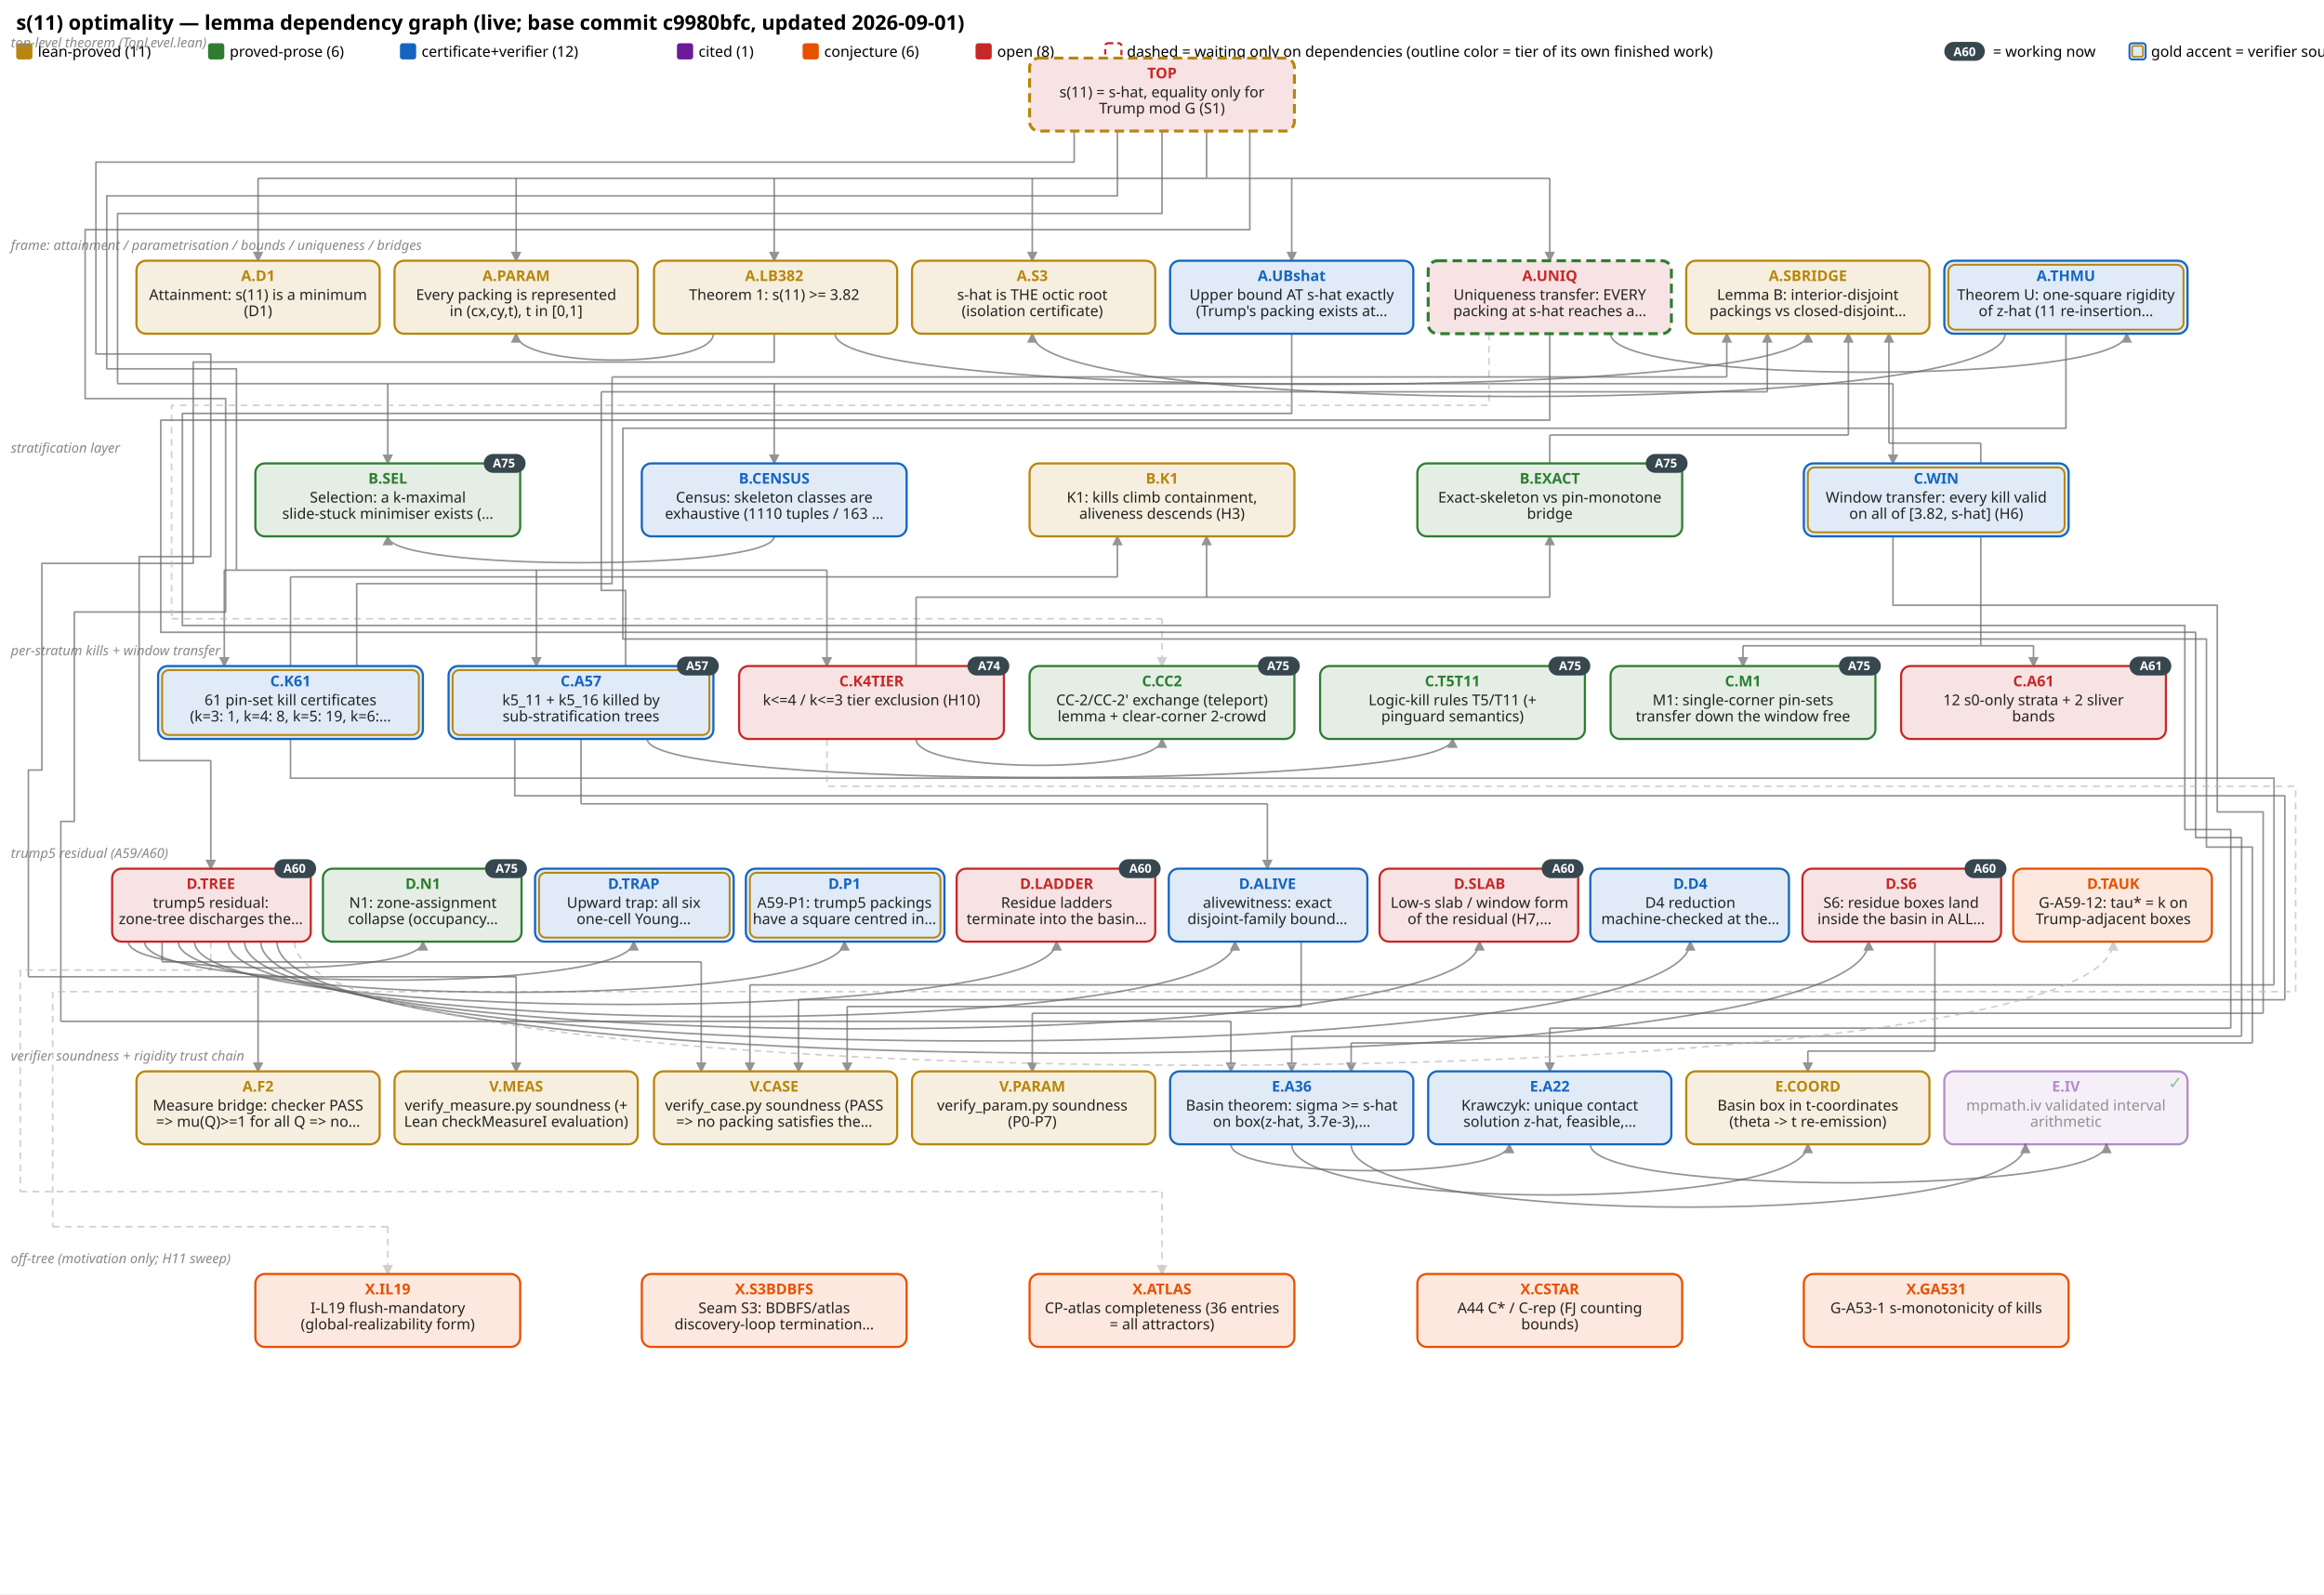
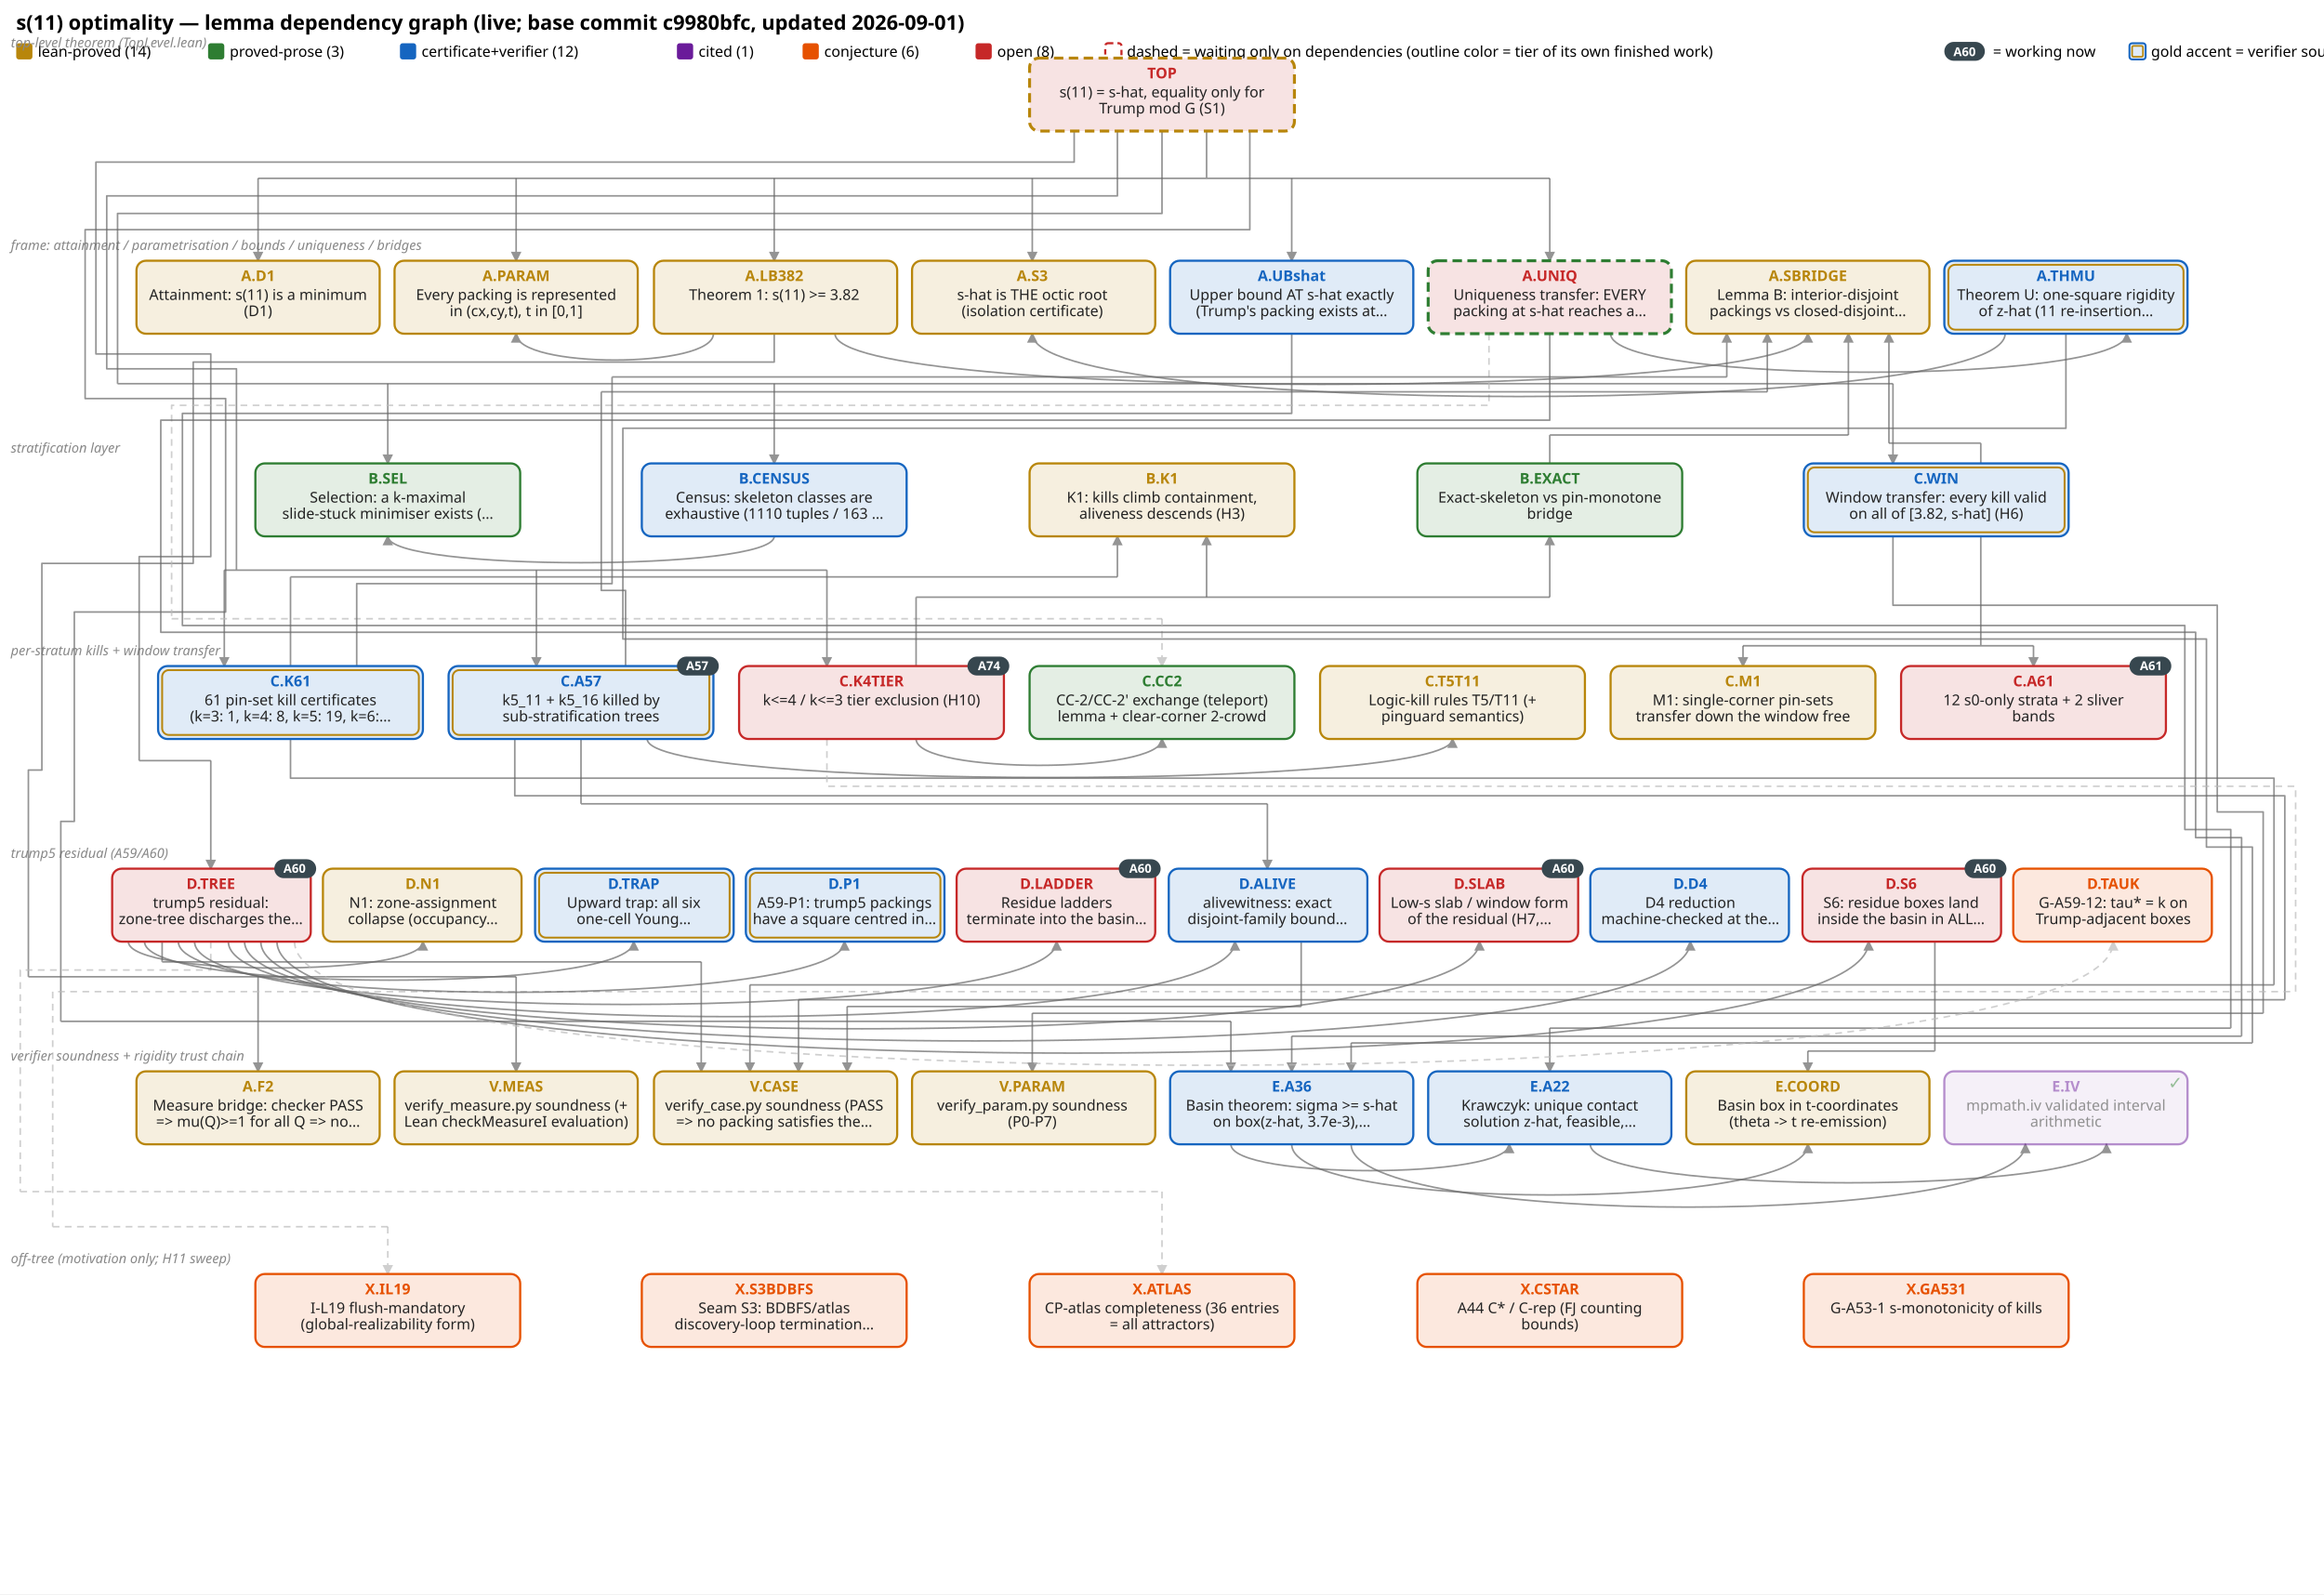
<svg xmlns="http://www.w3.org/2000/svg" width="1720" height="1180" font-family="Segoe UI, sans-serif" font-size="11">
  <defs>
    <marker id="arr" viewBox="0 0 10 10" refX="8.5" refY="5" markerWidth="6.5" markerHeight="6.5" orient="auto-start-reverse">
      <path d="M0,0 L10,5 L0,10 z" fill="#666" />
    </marker>
    <marker id="arrm" viewBox="0 0 10 10" refX="8.5" refY="5" markerWidth="6.5" markerHeight="6.5" orient="auto-start-reverse">
      <path d="M0,0 L10,5 L0,10 z" fill="#bbb" />
    </marker>
  </defs>
  <rect width="1720" height="1180" fill="white" />
  <text x="12" y="22" font-size="15" font-weight="bold">s(11) optimality — lemma dependency graph (live; base commit c9980bfc, updated 2026-09-01)</text>
  <rect x="12" y="32" width="12" height="12" fill="#b8860b" rx="2" />
-   <text x="28" y="42">lean-proved (11)</text>
+   <text x="28" y="42">lean-proved (14)</text>
  <rect x="154" y="32" width="12" height="12" fill="#2e7d32" rx="2" />
-   <text x="170" y="42">proved-prose (6)</text>
+   <text x="170" y="42">proved-prose (3)</text>
  <rect x="296" y="32" width="12" height="12" fill="#1565c0" rx="2" />
  <text x="312" y="42">certificate+verifier (12)</text>
  <rect x="501" y="32" width="12" height="12" fill="#6a1b9a" rx="2" />
  <text x="517" y="42">cited (1)</text>
  <rect x="594" y="32" width="12" height="12" fill="#e65100" rx="2" />
  <text x="610" y="42">conjecture (6)</text>
  <rect x="722" y="32" width="12" height="12" fill="#c62828" rx="2" />
  <text x="738" y="42">open (8)</text>
  <rect x="818" y="32" width="12" height="12" fill="none" stroke="#c62828" stroke-width="1.6" stroke-dasharray="4,3" rx="2" />
  <text x="834" y="42">dashed = waiting only on dependencies (outline color = tier of its own finished work)</text>
  <rect x="1439" y="31" width="30" height="14" rx="7" fill="#37474f" />
  <text x="1454" y="41.5" text-anchor="middle" fill="white" font-size="9" font-weight="bold">A60</text>
  <text x="1475" y="42">= working now</text>
  <rect x="1576" y="32" width="12" height="12" fill="#1565c0" fill-opacity="0.13" stroke="#1565c0" stroke-width="1.4" rx="2" />
  <rect x="1578" y="34" width="8" height="8" fill="none" stroke="#b8860b" stroke-width="1.2" rx="1" />
  <text x="1592" y="42">gold accent = verifier soundness Lean-proved · hover for details</text>
  <text x="8" y="35.0" font-size="10" fill="#888" font-style="italic">top-level theorem (TopLevel.lean)</text>
  <text x="8" y="185.0" font-size="10" fill="#888" font-style="italic">frame: attainment / parametrisation / bounds / uniqueness / bridges</text>
  <text x="8" y="335.0" font-size="10" fill="#888" font-style="italic">stratification layer</text>
  <text x="8" y="485.0" font-size="10" fill="#888" font-style="italic">per-stratum kills + window transfer</text>
  <text x="8" y="635.0" font-size="10" fill="#888" font-style="italic">trump5 residual (A59/A60)</text>
  <text x="8" y="785.0" font-size="10" fill="#888" font-style="italic">verifier soundness + rigidity trust chain</text>
  <text x="8" y="935.0" font-size="10" fill="#888" font-style="italic">off-tree (motivation only; H11 sweep)</text>
  <g>
    <path d="M 893 97 L 893 132 M 191 132 L 1147 132" fill="none" stroke="#666" stroke-width="1.2" opacity="0.7" stroke-linejoin="round" />
    <path d="M 191 132 L 191 193" fill="none" stroke="#666" stroke-width="1.2" opacity="0.7" marker-end="url(#arr)" />
    <path d="M 382 132 L 382 193" fill="none" stroke="#666" stroke-width="1.2" opacity="0.7" marker-end="url(#arr)" />
    <path d="M 573 132 L 573 193" fill="none" stroke="#666" stroke-width="1.2" opacity="0.7" marker-end="url(#arr)" />
    <path d="M 764 132 L 764 193" fill="none" stroke="#666" stroke-width="1.2" opacity="0.7" marker-end="url(#arr)" />
    <path d="M 956 132 L 956 193" fill="none" stroke="#666" stroke-width="1.2" opacity="0.7" marker-end="url(#arr)" />
    <path d="M 1147 132 L 1147 193" fill="none" stroke="#666" stroke-width="1.2" opacity="0.7" marker-end="url(#arr)" />
  </g>
  <g>
    <path d="M 860 97 L 860 158 L 87 158 L 87 284 M 87 284 L 1401 284" fill="none" stroke="#666" stroke-width="1.2" opacity="0.7" stroke-linejoin="round" />
    <path d="M 287 284 L 287 343" fill="none" stroke="#666" stroke-width="1.2" opacity="0.7" marker-end="url(#arr)" />
    <path d="M 573 284 L 573 343" fill="none" stroke="#666" stroke-width="1.2" opacity="0.7" marker-end="url(#arr)" />
    <path d="M 1401 284 L 1401 343" fill="none" stroke="#666" stroke-width="1.2" opacity="0.7" marker-end="url(#arr)" />
  </g>
  <g>
    <path d="M 827 97 L 827 145 L 79 145 L 79 273 L 175 273 L 175 422 M 166 422 L 612 422" fill="none" stroke="#666" stroke-width="1.2" opacity="0.7" stroke-linejoin="round" />
    <path d="M 166 422 L 166 493" fill="none" stroke="#666" stroke-width="1.2" opacity="0.7" marker-end="url(#arr)" />
    <path d="M 397 422 L 397 493" fill="none" stroke="#666" stroke-width="1.2" opacity="0.7" marker-end="url(#arr)" />
    <path d="M 612 422 L 612 493" fill="none" stroke="#666" stroke-width="1.2" opacity="0.7" marker-end="url(#arr)" />
  </g>
  <g>
    <path d="M 795 97 L 795 120 L 71 120 L 71 262 L 156 262 L 156 412 L 103 412 L 103 563 M 103 563 L 156 563" fill="none" stroke="#666" stroke-width="1.2" opacity="0.7" stroke-linejoin="round" />
    <path d="M 156 563 L 156 643" fill="none" stroke="#666" stroke-width="1.2" opacity="0.7" marker-end="url(#arr)" />
  </g>
  <g>
    <path d="M 925 97 L 925 170 L 63 170 L 63 295 L 167 295 L 167 453 L 55 453 L 55 608 L 45 608 L 45 756 M 45 756 L 911 756" fill="none" stroke="#666" stroke-width="1.2" opacity="0.7" stroke-linejoin="round" />
    <path d="M 911 756 L 911 793" fill="none" stroke="#666" stroke-width="1.2" opacity="0.7" marker-end="url(#arr)" />
  </g>
  <g>
    <path d="M 573 247 L 573 268 L 143 268 L 143 417 L 31 417 L 31 570 L 21 570 L 21 723 M 21 723 L 382 723" fill="none" stroke="#666" stroke-width="1.2" opacity="0.7" stroke-linejoin="round" />
    <path d="M 191 723 L 191 793" fill="none" stroke="#666" stroke-width="1.2" opacity="0.7" marker-end="url(#arr)" />
    <path d="M 382 723 L 382 793" fill="none" stroke="#666" stroke-width="1.2" opacity="0.7" marker-end="url(#arr)" />
  </g>
  <g>
    <path d="M 956 247 L 956 306 L 135 306 L 135 463 L 1617 463 L 1617 614 L 1651 614 L 1651 761 M 1147 761 L 1651 761" fill="none" stroke="#666" stroke-width="1.2" opacity="0.7" stroke-linejoin="round" />
    <path d="M 1147 761 L 1147 793" fill="none" stroke="#666" stroke-width="1.2" opacity="0.7" marker-end="url(#arr)" />
  </g>
  <g>
    <path d="M 1102 247 L 1102 300 L 127 300 L 127 458 M 127 458 L 860 458" fill="none" stroke="#bbb" stroke-width="1.2" stroke-dasharray="5,4" opacity="0.7" stroke-linejoin="round" />
    <path d="M 860 458 L 860 493" fill="none" stroke="#bbb" stroke-width="1.2" stroke-dasharray="5,4" opacity="0.7" marker-end="url(#arrm)" />
  </g>
  <g>
    <path d="M 1147 247 L 1147 311 L 119 311 L 119 468 L 1625 468 L 1625 620 L 1659 620 L 1659 767 M 956 767 L 1659 767" fill="none" stroke="#666" stroke-width="1.2" opacity="0.7" stroke-linejoin="round" />
    <path d="M 956 767 L 956 793" fill="none" stroke="#666" stroke-width="1.2" opacity="0.7" marker-end="url(#arr)" />
  </g>
  <g>
    <path d="M 1529 247 L 1529 317 L 461 317 L 461 473 L 1633 473 L 1633 627 L 1667 627 L 1667 772 M 1000 772 L 1667 772" fill="none" stroke="#666" stroke-width="1.2" opacity="0.7" stroke-linejoin="round" />
    <path d="M 1000 772 L 1000 793" fill="none" stroke="#666" stroke-width="1.2" opacity="0.7" marker-end="url(#arr)" />
  </g>
  <g>
    <path d="M 1147 343 L 1147 322 M 1147 322 L 1368 322" fill="none" stroke="#666" stroke-width="1.2" opacity="0.7" stroke-linejoin="round" />
    <path d="M 1368 322 L 1368 247" fill="none" stroke="#666" stroke-width="1.2" opacity="0.7" marker-end="url(#arr)" />
  </g>
  <g>
    <path d="M 1466 397 L 1466 478 M 1290 478 L 1505 478" fill="none" stroke="#666" stroke-width="1.2" opacity="0.7" stroke-linejoin="round" />
    <path d="M 1290 478 L 1290 493" fill="none" stroke="#666" stroke-width="1.2" opacity="0.7" marker-end="url(#arr)" />
    <path d="M 1505 478 L 1505 493" fill="none" stroke="#666" stroke-width="1.2" opacity="0.7" marker-end="url(#arr)" />
  </g>
  <g>
    <path d="M 1401 397 L 1401 448 L 1641 448 L 1641 601 L 1675 601 L 1675 750 M 764 750 L 1675 750" fill="none" stroke="#666" stroke-width="1.2" opacity="0.7" stroke-linejoin="round" />
    <path d="M 764 750 L 764 793" fill="none" stroke="#666" stroke-width="1.2" opacity="0.7" marker-end="url(#arr)" />
  </g>
  <g>
    <path d="M 1466 343 L 1466 328 M 1398 328 L 1466 328" fill="none" stroke="#666" stroke-width="1.2" opacity="0.7" stroke-linejoin="round" />
    <path d="M 1398 328 L 1398 247" fill="none" stroke="#666" stroke-width="1.2" opacity="0.7" marker-end="url(#arr)" />
  </g>
  <g>
    <path d="M 215 547 L 215 576 L 1683 576 L 1683 729 M 555 729 L 1683 729" fill="none" stroke="#666" stroke-width="1.2" opacity="0.7" stroke-linejoin="round" />
    <path d="M 555 729 L 555 793" fill="none" stroke="#666" stroke-width="1.2" opacity="0.7" marker-end="url(#arr)" />
  </g>
  <g>
    <path d="M 215 493 L 215 427 M 215 427 L 827 427" fill="none" stroke="#666" stroke-width="1.2" opacity="0.7" stroke-linejoin="round" />
    <path d="M 827 427 L 827 397" fill="none" stroke="#666" stroke-width="1.2" opacity="0.7" marker-end="url(#arr)" />
  </g>
  <g>
    <path d="M 264 493 L 264 432 L 453 432 L 453 279 M 453 279 L 1278 279" fill="none" stroke="#666" stroke-width="1.2" opacity="0.7" stroke-linejoin="round" />
    <path d="M 1278 279 L 1278 247" fill="none" stroke="#666" stroke-width="1.2" opacity="0.7" marker-end="url(#arr)" />
  </g>
  <g>
    <path d="M 381 547 L 381 589 L 1691 589 L 1691 740 M 591 740 L 1691 740" fill="none" stroke="#666" stroke-width="1.2" opacity="0.7" stroke-linejoin="round" />
    <path d="M 591 740 L 591 793" fill="none" stroke="#666" stroke-width="1.2" opacity="0.7" marker-end="url(#arr)" />
  </g>
  <g>
    <path d="M 430 547 L 430 595 M 430 595 L 938 595" fill="none" stroke="#666" stroke-width="1.2" opacity="0.7" stroke-linejoin="round" />
    <path d="M 938 595 L 938 643" fill="none" stroke="#666" stroke-width="1.2" opacity="0.7" marker-end="url(#arr)" />
  </g>
  <g>
    <path d="M 463 493 L 463 437 L 445 437 L 445 290 M 445 290 L 1308 290" fill="none" stroke="#666" stroke-width="1.2" opacity="0.7" stroke-linejoin="round" />
    <path d="M 1308 290 L 1308 247" fill="none" stroke="#666" stroke-width="1.2" opacity="0.7" marker-end="url(#arr)" />
  </g>
  <g>
    <path d="M 678 493 L 678 442 M 678 442 L 1147 442" fill="none" stroke="#666" stroke-width="1.2" opacity="0.7" stroke-linejoin="round" />
    <path d="M 893 442 L 893 397" fill="none" stroke="#666" stroke-width="1.2" opacity="0.7" marker-end="url(#arr)" />
    <path d="M 1147 442 L 1147 397" fill="none" stroke="#666" stroke-width="1.2" opacity="0.7" marker-end="url(#arr)" />
  </g>
  <g>
    <path d="M 612 547 L 612 582 L 1699 582 L 1699 734 L 39 734 L 39 908 M 39 908 L 287 908" fill="none" stroke="#bbb" stroke-width="1.2" stroke-dasharray="5,4" opacity="0.7" stroke-linejoin="round" />
    <path d="M 287 908 L 287 943" fill="none" stroke="#bbb" stroke-width="1.2" stroke-dasharray="5,4" opacity="0.7" marker-end="url(#arrm)" />
  </g>
  <g>
    <path d="M 120 697 L 120 712 M 120 712 L 519 712" fill="none" stroke="#666" stroke-width="1.2" opacity="0.7" stroke-linejoin="round" />
    <path d="M 519 712 L 519 793" fill="none" stroke="#666" stroke-width="1.2" opacity="0.7" marker-end="url(#arr)" />
  </g>
  <g>
    <path d="M 156 697 L 156 718 L 15 718 L 15 882 M 15 882 L 860 882" fill="none" stroke="#bbb" stroke-width="1.2" stroke-dasharray="5,4" opacity="0.7" stroke-linejoin="round" />
    <path d="M 860 882 L 860 943" fill="none" stroke="#bbb" stroke-width="1.2" stroke-dasharray="5,4" opacity="0.7" marker-end="url(#arrm)" />
  </g>
  <g>
    <path d="M 963 697 L 963 745 M 627 745 L 963 745" fill="none" stroke="#666" stroke-width="1.2" opacity="0.7" stroke-linejoin="round" />
    <path d="M 627 745 L 627 793" fill="none" stroke="#666" stroke-width="1.2" opacity="0.7" marker-end="url(#arr)" />
  </g>
  <g>
    <path d="M 1432 697 L 1432 778 M 1338 778 L 1432 778" fill="none" stroke="#666" stroke-width="1.2" opacity="0.7" stroke-linejoin="round" />
    <path d="M 1338 778 L 1338 793" fill="none" stroke="#666" stroke-width="1.2" opacity="0.7" marker-end="url(#arr)" />
  </g>
  <g>
    <path d="M 528 247 C 528 273 382 273 382 247" fill="none" stroke="#666" stroke-width="1.2" opacity="0.7" marker-end="url(#arr)" />
  </g>
  <g>
    <path d="M 573 397 C 573 423 287 423 287 397" fill="none" stroke="#666" stroke-width="1.2" opacity="0.7" marker-end="url(#arr)" />
  </g>
  <g>
    <path d="M 479 547 C 479 585 1075 585 1075 547" fill="none" stroke="#666" stroke-width="1.2" opacity="0.7" marker-end="url(#arr)" />
  </g>
  <g>
    <path d="M 678 547 C 678 573 860 573 860 547" fill="none" stroke="#666" stroke-width="1.2" opacity="0.7" marker-end="url(#arr)" />
  </g>
  <g>
    <path d="M 95 697 C 95 723 313 723 313 697" fill="none" stroke="#666" stroke-width="1.2" opacity="0.7" marker-end="url(#arr)" />
  </g>
  <g>
    <path d="M 107 697 C 107 735 469 735 469 697" fill="none" stroke="#666" stroke-width="1.2" opacity="0.7" marker-end="url(#arr)" />
  </g>
  <g>
    <path d="M 132 697 C 132 747 625 747 625 697" fill="none" stroke="#666" stroke-width="1.2" opacity="0.7" marker-end="url(#arr)" />
  </g>
  <g>
    <path d="M 144 697 C 144 759 782 759 782 697" fill="none" stroke="#666" stroke-width="1.2" opacity="0.7" marker-end="url(#arr)" />
  </g>
  <g>
    <path d="M 169 697 C 169 771 914 771 914 697" fill="none" stroke="#666" stroke-width="1.2" opacity="0.7" marker-end="url(#arr)" />
  </g>
  <g>
    <path d="M 181 697 C 181 783 1095 783 1095 697" fill="none" stroke="#666" stroke-width="1.2" opacity="0.7" marker-end="url(#arr)" />
  </g>
  <g>
    <path d="M 193 697 C 193 795 1251 795 1251 697" fill="none" stroke="#666" stroke-width="1.2" opacity="0.7" marker-end="url(#arr)" />
  </g>
  <g>
    <path d="M 205 697 C 205 807 1383 807 1383 697" fill="none" stroke="#666" stroke-width="1.2" opacity="0.7" marker-end="url(#arr)" />
  </g>
  <g>
    <path d="M 218 697 C 218 819 1564 819 1564 697" fill="none" stroke="#bbb" stroke-width="1.2" stroke-dasharray="5,4" opacity="0.7" marker-end="url(#arrm)" />
  </g>
  <g>
    <path d="M 911 847 C 911 873 1117 873 1117 847" fill="none" stroke="#666" stroke-width="1.2" opacity="0.7" marker-end="url(#arr)" />
  </g>
  <g>
    <path d="M 1000 847 C 1000 909 1499 909 1499 847" fill="none" stroke="#666" stroke-width="1.2" opacity="0.7" marker-end="url(#arr)" />
  </g>
  <g>
    <path d="M 956 847 C 956 897 1338 897 1338 847" fill="none" stroke="#666" stroke-width="1.2" opacity="0.7" marker-end="url(#arr)" />
  </g>
  <g>
    <path d="M 1177 847 C 1177 885 1559 885 1559 847" fill="none" stroke="#666" stroke-width="1.2" opacity="0.7" marker-end="url(#arr)" />
  </g>
  <g>
    <path d="M 618 247 C 618 297 1338 297 1338 247" fill="none" stroke="#666" stroke-width="1.2" opacity="0.7" marker-end="url(#arr)" />
  </g>
  <g>
    <path d="M 1192 247 C 1192 285 1574 285 1574 247" fill="none" stroke="#666" stroke-width="1.2" opacity="0.7" marker-end="url(#arr)" />
  </g>
  <g>
    <path d="M 1484 247 C 1484 309 764 309 764 247" fill="none" stroke="#666" stroke-width="1.2" opacity="0.7" marker-end="url(#arr)" />
  </g>
  <g>
    <rect x="762" y="43" width="196" height="54" rx="7" fill="white" />
    <rect x="762" y="43" width="196" height="54" rx="7" fill="#c62828" fill-opacity="0.13" stroke="#b8860b" stroke-width="2.2" stroke-dasharray="7,4" />
    <text x="860" y="58" text-anchor="middle" font-weight="bold" fill="#c62828">TOP</text>
    <text x="860" y="72" text-anchor="middle" fill="#222">s(11) = s-hat, equality only for</text>
    <text x="860" y="84" text-anchor="middle" fill="#222">Trump mod G (S1)</text>
  </g>
  <g>
    <rect x="101" y="193" width="180" height="54" rx="7" fill="white" />
    <rect x="101" y="193" width="180" height="54" rx="7" fill="#b8860b" fill-opacity="0.13" stroke="#b8860b" stroke-width="1.6" />
    <text x="191" y="208" text-anchor="middle" font-weight="bold" fill="#b8860b">A.D1</text>
    <text x="191" y="222" text-anchor="middle" fill="#222">Attainment: s(11) is a minimum</text>
    <text x="191" y="234" text-anchor="middle" fill="#222">(D1)</text>
  </g>
  <g>
    <rect x="292" y="193" width="180" height="54" rx="7" fill="white" />
    <rect x="292" y="193" width="180" height="54" rx="7" fill="#b8860b" fill-opacity="0.13" stroke="#b8860b" stroke-width="1.6" />
    <text x="382" y="208" text-anchor="middle" font-weight="bold" fill="#b8860b">A.PARAM</text>
    <text x="382" y="222" text-anchor="middle" fill="#222">Every packing is represented</text>
    <text x="382" y="234" text-anchor="middle" fill="#222">in (cx,cy,t), t in [0,1]</text>
  </g>
  <g>
    <rect x="484" y="193" width="180" height="54" rx="7" fill="white" />
    <rect x="484" y="193" width="180" height="54" rx="7" fill="#b8860b" fill-opacity="0.13" stroke="#b8860b" stroke-width="1.6" />
    <text x="573" y="208" text-anchor="middle" font-weight="bold" fill="#b8860b">A.LB382</text>
    <text x="573" y="222" text-anchor="middle" fill="#222">Theorem 1: s(11) &gt;= 3.82</text>
  </g>
  <g>
    <rect x="675" y="193" width="180" height="54" rx="7" fill="white" />
    <rect x="675" y="193" width="180" height="54" rx="7" fill="#b8860b" fill-opacity="0.13" stroke="#b8860b" stroke-width="1.6" />
    <text x="764" y="208" text-anchor="middle" font-weight="bold" fill="#b8860b">A.S3</text>
    <text x="764" y="222" text-anchor="middle" fill="#222">s-hat is THE octic root</text>
    <text x="764" y="234" text-anchor="middle" fill="#222">(isolation certificate)</text>
  </g>
  <g>
    <rect x="866" y="193" width="180" height="54" rx="7" fill="white" />
    <rect x="866" y="193" width="180" height="54" rx="7" fill="#1565c0" fill-opacity="0.13" stroke="#1565c0" stroke-width="1.6" />
    <text x="956" y="208" text-anchor="middle" font-weight="bold" fill="#1565c0">A.UBshat</text>
    <text x="956" y="222" text-anchor="middle" fill="#222">Upper bound AT s-hat exactly</text>
    <text x="956" y="234" text-anchor="middle" fill="#222">(Trump's packing exists at…</text>
  </g>
  <g>
    <rect x="1057" y="193" width="180" height="54" rx="7" fill="white" />
    <rect x="1057" y="193" width="180" height="54" rx="7" fill="#c62828" fill-opacity="0.13" stroke="#2e7d32" stroke-width="2.2" stroke-dasharray="7,4" />
    <text x="1147" y="208" text-anchor="middle" font-weight="bold" fill="#c62828">A.UNIQ</text>
    <text x="1147" y="222" text-anchor="middle" fill="#222">Uniqueness transfer: EVERY</text>
    <text x="1147" y="234" text-anchor="middle" fill="#222">packing at s-hat reaches a…</text>
  </g>
  <g>
    <rect x="1248" y="193" width="180" height="54" rx="7" fill="white" />
    <rect x="1248" y="193" width="180" height="54" rx="7" fill="#b8860b" fill-opacity="0.13" stroke="#b8860b" stroke-width="1.6" />
    <text x="1338" y="208" text-anchor="middle" font-weight="bold" fill="#b8860b">A.SBRIDGE</text>
    <text x="1338" y="222" text-anchor="middle" fill="#222">Lemma B: interior-disjoint</text>
    <text x="1338" y="234" text-anchor="middle" fill="#222">packings vs closed-disjoint…</text>
  </g>
  <g>
    <rect x="1439" y="193" width="180" height="54" rx="7" fill="white" />
    <rect x="1439" y="193" width="180" height="54" rx="7" fill="#1565c0" fill-opacity="0.13" stroke="#1565c0" stroke-width="1.6" />
    <rect x="1442" y="196" width="174" height="48" rx="5" fill="none" stroke="#b8860b" stroke-width="1.4" />
    <text x="1529" y="208" text-anchor="middle" font-weight="bold" fill="#1565c0">A.THMU</text>
    <text x="1529" y="222" text-anchor="middle" fill="#222">Theorem U: one-square rigidity</text>
    <text x="1529" y="234" text-anchor="middle" fill="#222">of z-hat (11 re-insertion…</text>
  </g>
  <g>
    <rect x="189" y="343" width="196" height="54" rx="7" fill="white" />
    <rect x="189" y="343" width="196" height="54" rx="7" fill="#2e7d32" fill-opacity="0.13" stroke="#2e7d32" stroke-width="1.6" />
    <text x="287" y="358" text-anchor="middle" font-weight="bold" fill="#2e7d32">B.SEL</text>
    <text x="287" y="372" text-anchor="middle" fill="#222">Selection: a k-maximal</text>
    <text x="287" y="384" text-anchor="middle" fill="#222">slide-stuck minimiser exists (…</text>
-     <rect x="358" y="336" width="31" height="14" rx="7" fill="#37474f" />
-     <text x="373" y="346" text-anchor="middle" fill="white" font-size="9" font-weight="bold">A75</text>
  </g>
  <g>
    <rect x="475" y="343" width="196" height="54" rx="7" fill="white" />
    <rect x="475" y="343" width="196" height="54" rx="7" fill="#1565c0" fill-opacity="0.13" stroke="#1565c0" stroke-width="1.6" />
    <text x="573" y="358" text-anchor="middle" font-weight="bold" fill="#1565c0">B.CENSUS</text>
    <text x="573" y="372" text-anchor="middle" fill="#222">Census: skeleton classes are</text>
    <text x="573" y="384" text-anchor="middle" fill="#222">exhaustive (1110 tuples / 163 …</text>
  </g>
  <g>
    <rect x="762" y="343" width="196" height="54" rx="7" fill="white" />
    <rect x="762" y="343" width="196" height="54" rx="7" fill="#b8860b" fill-opacity="0.13" stroke="#b8860b" stroke-width="1.6" />
    <text x="860" y="358" text-anchor="middle" font-weight="bold" fill="#b8860b">B.K1</text>
    <text x="860" y="372" text-anchor="middle" fill="#222">K1: kills climb containment,</text>
    <text x="860" y="384" text-anchor="middle" fill="#222">aliveness descends (H3)</text>
  </g>
  <g>
    <rect x="1049" y="343" width="196" height="54" rx="7" fill="white" />
    <rect x="1049" y="343" width="196" height="54" rx="7" fill="#2e7d32" fill-opacity="0.13" stroke="#2e7d32" stroke-width="1.6" />
    <text x="1147" y="358" text-anchor="middle" font-weight="bold" fill="#2e7d32">B.EXACT</text>
    <text x="1147" y="372" text-anchor="middle" fill="#222">Exact-skeleton vs pin-monotone</text>
    <text x="1147" y="384" text-anchor="middle" fill="#222">bridge</text>
-     <rect x="1218" y="336" width="31" height="14" rx="7" fill="#37474f" />
-     <text x="1233" y="346" text-anchor="middle" fill="white" font-size="9" font-weight="bold">A75</text>
  </g>
  <g>
    <rect x="1335" y="343" width="196" height="54" rx="7" fill="white" />
    <rect x="1335" y="343" width="196" height="54" rx="7" fill="#1565c0" fill-opacity="0.13" stroke="#1565c0" stroke-width="1.6" />
    <rect x="1338" y="346" width="190" height="48" rx="5" fill="none" stroke="#b8860b" stroke-width="1.4" />
    <text x="1433" y="358" text-anchor="middle" font-weight="bold" fill="#1565c0">C.WIN</text>
    <text x="1433" y="372" text-anchor="middle" fill="#222">Window transfer: every kill valid</text>
    <text x="1433" y="384" text-anchor="middle" fill="#222">on all of [3.82, s-hat] (H6)</text>
  </g>
  <g>
    <rect x="117" y="493" width="196" height="54" rx="7" fill="white" />
    <rect x="117" y="493" width="196" height="54" rx="7" fill="#1565c0" fill-opacity="0.13" stroke="#1565c0" stroke-width="1.6" />
    <rect x="120" y="496" width="190" height="48" rx="5" fill="none" stroke="#b8860b" stroke-width="1.4" />
    <text x="215" y="508" text-anchor="middle" font-weight="bold" fill="#1565c0">C.K61</text>
    <text x="215" y="522" text-anchor="middle" fill="#222">61 pin-set kill certificates</text>
    <text x="215" y="534" text-anchor="middle" fill="#222">(k=3: 1, k=4: 8, k=5: 19, k=6:…</text>
  </g>
  <g>
    <rect x="332" y="493" width="196" height="54" rx="7" fill="white" />
    <rect x="332" y="493" width="196" height="54" rx="7" fill="#1565c0" fill-opacity="0.13" stroke="#1565c0" stroke-width="1.6" />
    <rect x="335" y="496" width="190" height="48" rx="5" fill="none" stroke="#b8860b" stroke-width="1.4" />
    <text x="430" y="508" text-anchor="middle" font-weight="bold" fill="#1565c0">C.A57</text>
    <text x="430" y="522" text-anchor="middle" fill="#222">k5_11 + k5_16 killed by</text>
    <text x="430" y="534" text-anchor="middle" fill="#222">sub-stratification trees</text>
    <rect x="501" y="486" width="31" height="14" rx="7" fill="#37474f" />
    <text x="516" y="496" text-anchor="middle" fill="white" font-size="9" font-weight="bold">A57</text>
  </g>
  <g>
    <rect x="547" y="493" width="196" height="54" rx="7" fill="white" />
    <rect x="547" y="493" width="196" height="54" rx="7" fill="#c62828" fill-opacity="0.13" stroke="#c62828" stroke-width="1.6" />
    <text x="645" y="508" text-anchor="middle" font-weight="bold" fill="#c62828">C.K4TIER</text>
    <text x="645" y="522" text-anchor="middle" fill="#222">k&lt;=4 / k&lt;=3 tier exclusion (H10)</text>
    <rect x="716" y="486" width="31" height="14" rx="7" fill="#37474f" />
    <text x="732" y="496" text-anchor="middle" fill="white" font-size="9" font-weight="bold">A74</text>
  </g>
  <g>
    <rect x="762" y="493" width="196" height="54" rx="7" fill="white" />
    <rect x="762" y="493" width="196" height="54" rx="7" fill="#2e7d32" fill-opacity="0.13" stroke="#2e7d32" stroke-width="1.6" />
    <text x="860" y="508" text-anchor="middle" font-weight="bold" fill="#2e7d32">C.CC2</text>
    <text x="860" y="522" text-anchor="middle" fill="#222">CC-2/CC-2' exchange (teleport)</text>
    <text x="860" y="534" text-anchor="middle" fill="#222">lemma + clear-corner 2-crowd</text>
-     <rect x="931" y="486" width="31" height="14" rx="7" fill="#37474f" />
-     <text x="946" y="496" text-anchor="middle" fill="white" font-size="9" font-weight="bold">A75</text>
  </g>
  <g>
    <rect x="977" y="493" width="196" height="54" rx="7" fill="white" />
-     <rect x="977" y="493" width="196" height="54" rx="7" fill="#2e7d32" fill-opacity="0.13" stroke="#2e7d32" stroke-width="1.6" />
-     <text x="1075" y="508" text-anchor="middle" font-weight="bold" fill="#2e7d32">C.T5T11</text>
+     <rect x="977" y="493" width="196" height="54" rx="7" fill="#b8860b" fill-opacity="0.13" stroke="#b8860b" stroke-width="1.6" />
+     <text x="1075" y="508" text-anchor="middle" font-weight="bold" fill="#b8860b">C.T5T11</text>
    <text x="1075" y="522" text-anchor="middle" fill="#222">Logic-kill rules T5/T11 (+</text>
    <text x="1075" y="534" text-anchor="middle" fill="#222">pinguard semantics)</text>
-     <rect x="1146" y="486" width="31" height="14" rx="7" fill="#37474f" />
-     <text x="1162" y="496" text-anchor="middle" fill="white" font-size="9" font-weight="bold">A75</text>
  </g>
  <g>
    <rect x="1192" y="493" width="196" height="54" rx="7" fill="white" />
-     <rect x="1192" y="493" width="196" height="54" rx="7" fill="#2e7d32" fill-opacity="0.13" stroke="#2e7d32" stroke-width="1.6" />
-     <text x="1290" y="508" text-anchor="middle" font-weight="bold" fill="#2e7d32">C.M1</text>
+     <rect x="1192" y="493" width="196" height="54" rx="7" fill="#b8860b" fill-opacity="0.13" stroke="#b8860b" stroke-width="1.6" />
+     <text x="1290" y="508" text-anchor="middle" font-weight="bold" fill="#b8860b">C.M1</text>
    <text x="1290" y="522" text-anchor="middle" fill="#222">M1: single-corner pin-sets</text>
    <text x="1290" y="534" text-anchor="middle" fill="#222">transfer down the window free</text>
-     <rect x="1361" y="486" width="31" height="14" rx="7" fill="#37474f" />
-     <text x="1376" y="496" text-anchor="middle" fill="white" font-size="9" font-weight="bold">A75</text>
  </g>
  <g>
    <rect x="1407" y="493" width="196" height="54" rx="7" fill="white" />
    <rect x="1407" y="493" width="196" height="54" rx="7" fill="#c62828" fill-opacity="0.13" stroke="#c62828" stroke-width="1.6" />
    <text x="1505" y="508" text-anchor="middle" font-weight="bold" fill="#c62828">C.A61</text>
    <text x="1505" y="522" text-anchor="middle" fill="#222">12 s0-only strata + 2 sliver</text>
    <text x="1505" y="534" text-anchor="middle" fill="#222">bands</text>
    <rect x="1576" y="486" width="31" height="14" rx="7" fill="#37474f" />
    <text x="1592" y="496" text-anchor="middle" fill="white" font-size="9" font-weight="bold">A61</text>
  </g>
  <g>
    <rect x="83" y="643" width="147" height="54" rx="7" fill="white" />
    <rect x="83" y="643" width="147" height="54" rx="7" fill="#c62828" fill-opacity="0.13" stroke="#c62828" stroke-width="1.6" />
    <text x="156" y="658" text-anchor="middle" font-weight="bold" fill="#c62828">D.TREE</text>
    <text x="156" y="672" text-anchor="middle" fill="#222">trump5 residual:</text>
    <text x="156" y="684" text-anchor="middle" fill="#222">zone-tree discharges the…</text>
    <rect x="203" y="636" width="31" height="14" rx="7" fill="#37474f" />
    <text x="218" y="646" text-anchor="middle" fill="white" font-size="9" font-weight="bold">A60</text>
  </g>
  <g>
    <rect x="239" y="643" width="147" height="54" rx="7" fill="white" />
-     <rect x="239" y="643" width="147" height="54" rx="7" fill="#2e7d32" fill-opacity="0.13" stroke="#2e7d32" stroke-width="1.6" />
-     <text x="313" y="658" text-anchor="middle" font-weight="bold" fill="#2e7d32">D.N1</text>
+     <rect x="239" y="643" width="147" height="54" rx="7" fill="#b8860b" fill-opacity="0.13" stroke="#b8860b" stroke-width="1.6" />
+     <text x="313" y="658" text-anchor="middle" font-weight="bold" fill="#b8860b">D.N1</text>
    <text x="313" y="672" text-anchor="middle" fill="#222">N1: zone-assignment</text>
    <text x="313" y="684" text-anchor="middle" fill="#222">collapse (occupancy…</text>
-     <rect x="359" y="636" width="31" height="14" rx="7" fill="#37474f" />
-     <text x="375" y="646" text-anchor="middle" fill="white" font-size="9" font-weight="bold">A75</text>
  </g>
  <g>
    <rect x="396" y="643" width="147" height="54" rx="7" fill="white" />
    <rect x="396" y="643" width="147" height="54" rx="7" fill="#1565c0" fill-opacity="0.13" stroke="#1565c0" stroke-width="1.6" />
    <rect x="399" y="646" width="141" height="48" rx="5" fill="none" stroke="#b8860b" stroke-width="1.4" />
    <text x="469" y="658" text-anchor="middle" font-weight="bold" fill="#1565c0">D.TRAP</text>
    <text x="469" y="672" text-anchor="middle" fill="#222">Upward trap: all six</text>
    <text x="469" y="684" text-anchor="middle" fill="#222">one-cell Young…</text>
  </g>
  <g>
    <rect x="552" y="643" width="147" height="54" rx="7" fill="white" />
    <rect x="552" y="643" width="147" height="54" rx="7" fill="#1565c0" fill-opacity="0.13" stroke="#1565c0" stroke-width="1.6" />
    <rect x="555" y="646" width="141" height="48" rx="5" fill="none" stroke="#b8860b" stroke-width="1.4" />
    <text x="625" y="658" text-anchor="middle" font-weight="bold" fill="#1565c0">D.P1</text>
    <text x="625" y="672" text-anchor="middle" fill="#222">A59-P1: trump5 packings</text>
    <text x="625" y="684" text-anchor="middle" fill="#222">have a square centred in…</text>
  </g>
  <g>
    <rect x="708" y="643" width="147" height="54" rx="7" fill="white" />
    <rect x="708" y="643" width="147" height="54" rx="7" fill="#c62828" fill-opacity="0.13" stroke="#c62828" stroke-width="1.6" />
    <text x="782" y="658" text-anchor="middle" font-weight="bold" fill="#c62828">D.LADDER</text>
    <text x="782" y="672" text-anchor="middle" fill="#222">Residue ladders</text>
    <text x="782" y="684" text-anchor="middle" fill="#222">terminate into the basin…</text>
    <rect x="828" y="636" width="31" height="14" rx="7" fill="#37474f" />
    <text x="844" y="646" text-anchor="middle" fill="white" font-size="9" font-weight="bold">A60</text>
  </g>
  <g>
    <rect x="865" y="643" width="147" height="54" rx="7" fill="white" />
    <rect x="865" y="643" width="147" height="54" rx="7" fill="#1565c0" fill-opacity="0.13" stroke="#1565c0" stroke-width="1.6" />
    <text x="938" y="658" text-anchor="middle" font-weight="bold" fill="#1565c0">D.ALIVE</text>
    <text x="938" y="672" text-anchor="middle" fill="#222">alivewitness: exact</text>
    <text x="938" y="684" text-anchor="middle" fill="#222">disjoint-family bound…</text>
  </g>
  <g>
    <rect x="1021" y="643" width="147" height="54" rx="7" fill="white" />
    <rect x="1021" y="643" width="147" height="54" rx="7" fill="#c62828" fill-opacity="0.13" stroke="#c62828" stroke-width="1.6" />
    <text x="1095" y="658" text-anchor="middle" font-weight="bold" fill="#c62828">D.SLAB</text>
    <text x="1095" y="672" text-anchor="middle" fill="#222">Low-s slab / window form</text>
    <text x="1095" y="684" text-anchor="middle" fill="#222">of the residual (H7,…</text>
    <rect x="1141" y="636" width="31" height="14" rx="7" fill="#37474f" />
    <text x="1157" y="646" text-anchor="middle" fill="white" font-size="9" font-weight="bold">A60</text>
  </g>
  <g>
    <rect x="1177" y="643" width="147" height="54" rx="7" fill="white" />
    <rect x="1177" y="643" width="147" height="54" rx="7" fill="#1565c0" fill-opacity="0.13" stroke="#1565c0" stroke-width="1.6" />
    <text x="1251" y="658" text-anchor="middle" font-weight="bold" fill="#1565c0">D.D4</text>
    <text x="1251" y="672" text-anchor="middle" fill="#222">D4 reduction</text>
    <text x="1251" y="684" text-anchor="middle" fill="#222">machine-checked at the…</text>
  </g>
  <g>
    <rect x="1334" y="643" width="147" height="54" rx="7" fill="white" />
    <rect x="1334" y="643" width="147" height="54" rx="7" fill="#c62828" fill-opacity="0.13" stroke="#c62828" stroke-width="1.6" />
    <text x="1407" y="658" text-anchor="middle" font-weight="bold" fill="#c62828">D.S6</text>
    <text x="1407" y="672" text-anchor="middle" fill="#222">S6: residue boxes land</text>
    <text x="1407" y="684" text-anchor="middle" fill="#222">inside the basin in ALL…</text>
    <rect x="1454" y="636" width="31" height="14" rx="7" fill="#37474f" />
    <text x="1469" y="646" text-anchor="middle" fill="white" font-size="9" font-weight="bold">A60</text>
  </g>
  <g>
    <rect x="1490" y="643" width="147" height="54" rx="7" fill="white" />
    <rect x="1490" y="643" width="147" height="54" rx="7" fill="#e65100" fill-opacity="0.13" stroke="#e65100" stroke-width="1.6" />
    <text x="1564" y="658" text-anchor="middle" font-weight="bold" fill="#e65100">D.TAUK</text>
    <text x="1564" y="672" text-anchor="middle" fill="#222">G-A59-12: tau* = k on</text>
    <text x="1564" y="684" text-anchor="middle" fill="#222">Trump-adjacent boxes</text>
  </g>
  <g>
    <rect x="101" y="793" width="180" height="54" rx="7" fill="white" />
    <rect x="101" y="793" width="180" height="54" rx="7" fill="#b8860b" fill-opacity="0.13" stroke="#b8860b" stroke-width="1.6" />
    <text x="191" y="808" text-anchor="middle" font-weight="bold" fill="#b8860b">A.F2</text>
    <text x="191" y="822" text-anchor="middle" fill="#222">Measure bridge: checker PASS</text>
    <text x="191" y="834" text-anchor="middle" fill="#222">=&gt; mu(Q)&gt;=1 for all Q =&gt; no…</text>
  </g>
  <g>
    <rect x="292" y="793" width="180" height="54" rx="7" fill="white" />
    <rect x="292" y="793" width="180" height="54" rx="7" fill="#b8860b" fill-opacity="0.13" stroke="#b8860b" stroke-width="1.6" />
    <text x="382" y="808" text-anchor="middle" font-weight="bold" fill="#b8860b">V.MEAS</text>
    <text x="382" y="822" text-anchor="middle" fill="#222">verify_measure.py soundness (+</text>
    <text x="382" y="834" text-anchor="middle" fill="#222">Lean checkMeasureI evaluation)</text>
  </g>
  <g>
    <rect x="484" y="793" width="180" height="54" rx="7" fill="white" />
    <rect x="484" y="793" width="180" height="54" rx="7" fill="#b8860b" fill-opacity="0.13" stroke="#b8860b" stroke-width="1.6" />
    <text x="573" y="808" text-anchor="middle" font-weight="bold" fill="#b8860b">V.CASE</text>
    <text x="573" y="822" text-anchor="middle" fill="#222">verify_case.py soundness (PASS</text>
    <text x="573" y="834" text-anchor="middle" fill="#222">=&gt; no packing satisfies the…</text>
  </g>
  <g>
    <rect x="675" y="793" width="180" height="54" rx="7" fill="white" />
    <rect x="675" y="793" width="180" height="54" rx="7" fill="#b8860b" fill-opacity="0.13" stroke="#b8860b" stroke-width="1.6" />
    <text x="764" y="808" text-anchor="middle" font-weight="bold" fill="#b8860b">V.PARAM</text>
    <text x="764" y="822" text-anchor="middle" fill="#222">verify_param.py soundness</text>
    <text x="764" y="834" text-anchor="middle" fill="#222">(P0-P7)</text>
  </g>
  <g>
    <rect x="866" y="793" width="180" height="54" rx="7" fill="white" />
    <rect x="866" y="793" width="180" height="54" rx="7" fill="#1565c0" fill-opacity="0.13" stroke="#1565c0" stroke-width="1.6" />
    <text x="956" y="808" text-anchor="middle" font-weight="bold" fill="#1565c0">E.A36</text>
    <text x="956" y="822" text-anchor="middle" fill="#222">Basin theorem: sigma &gt;= s-hat</text>
    <text x="956" y="834" text-anchor="middle" fill="#222">on box(z-hat, 3.7e-3),…</text>
  </g>
  <g>
    <rect x="1057" y="793" width="180" height="54" rx="7" fill="white" />
    <rect x="1057" y="793" width="180" height="54" rx="7" fill="#1565c0" fill-opacity="0.13" stroke="#1565c0" stroke-width="1.6" />
    <text x="1147" y="808" text-anchor="middle" font-weight="bold" fill="#1565c0">E.A22</text>
    <text x="1147" y="822" text-anchor="middle" fill="#222">Krawczyk: unique contact</text>
    <text x="1147" y="834" text-anchor="middle" fill="#222">solution z-hat, feasible,…</text>
  </g>
  <g>
    <rect x="1248" y="793" width="180" height="54" rx="7" fill="white" />
    <rect x="1248" y="793" width="180" height="54" rx="7" fill="#b8860b" fill-opacity="0.13" stroke="#b8860b" stroke-width="1.6" />
    <text x="1338" y="808" text-anchor="middle" font-weight="bold" fill="#b8860b">E.COORD</text>
    <text x="1338" y="822" text-anchor="middle" fill="#222">Basin box in t-coordinates</text>
    <text x="1338" y="834" text-anchor="middle" fill="#222">(theta -&gt; t re-emission)</text>
  </g>
  <g>
    <g opacity="0.5">
      <rect x="1439" y="793" width="180" height="54" rx="7" fill="white" />
      <rect x="1439" y="793" width="180" height="54" rx="7" fill="#6a1b9a" fill-opacity="0.13" stroke="#6a1b9a" stroke-width="1.6" />
      <text x="1610" y="806" text-anchor="middle" fill="#2e7d32" font-size="13" font-weight="bold">✓</text>
      <text x="1529" y="808" text-anchor="middle" font-weight="bold" fill="#6a1b9a">E.IV</text>
      <text x="1529" y="822" text-anchor="middle" fill="#222">mpmath.iv validated interval</text>
      <text x="1529" y="834" text-anchor="middle" fill="#222">arithmetic</text>
    </g>
  </g>
  <g>
    <rect x="189" y="943" width="196" height="54" rx="7" fill="white" />
    <rect x="189" y="943" width="196" height="54" rx="7" fill="#e65100" fill-opacity="0.13" stroke="#e65100" stroke-width="1.6" />
    <text x="287" y="958" text-anchor="middle" font-weight="bold" fill="#e65100">X.IL19</text>
    <text x="287" y="972" text-anchor="middle" fill="#222">I-L19 flush-mandatory</text>
    <text x="287" y="984" text-anchor="middle" fill="#222">(global-realizability form)</text>
  </g>
  <g>
    <rect x="475" y="943" width="196" height="54" rx="7" fill="white" />
    <rect x="475" y="943" width="196" height="54" rx="7" fill="#e65100" fill-opacity="0.13" stroke="#e65100" stroke-width="1.6" />
    <text x="573" y="958" text-anchor="middle" font-weight="bold" fill="#e65100">X.S3BDBFS</text>
    <text x="573" y="972" text-anchor="middle" fill="#222">Seam S3: BDBFS/atlas</text>
    <text x="573" y="984" text-anchor="middle" fill="#222">discovery-loop termination…</text>
  </g>
  <g>
    <rect x="762" y="943" width="196" height="54" rx="7" fill="white" />
    <rect x="762" y="943" width="196" height="54" rx="7" fill="#e65100" fill-opacity="0.13" stroke="#e65100" stroke-width="1.6" />
    <text x="860" y="958" text-anchor="middle" font-weight="bold" fill="#e65100">X.ATLAS</text>
    <text x="860" y="972" text-anchor="middle" fill="#222">CP-atlas completeness (36 entries</text>
    <text x="860" y="984" text-anchor="middle" fill="#222">= all attractors)</text>
  </g>
  <g>
    <rect x="1049" y="943" width="196" height="54" rx="7" fill="white" />
    <rect x="1049" y="943" width="196" height="54" rx="7" fill="#e65100" fill-opacity="0.13" stroke="#e65100" stroke-width="1.6" />
    <text x="1147" y="958" text-anchor="middle" font-weight="bold" fill="#e65100">X.CSTAR</text>
    <text x="1147" y="972" text-anchor="middle" fill="#222">A44 C* / C-rep (FJ counting</text>
    <text x="1147" y="984" text-anchor="middle" fill="#222">bounds)</text>
  </g>
  <g>
    <rect x="1335" y="943" width="196" height="54" rx="7" fill="white" />
    <rect x="1335" y="943" width="196" height="54" rx="7" fill="#e65100" fill-opacity="0.13" stroke="#e65100" stroke-width="1.6" />
    <text x="1433" y="958" text-anchor="middle" font-weight="bold" fill="#e65100">X.GA531</text>
    <text x="1433" y="972" text-anchor="middle" fill="#222">G-A53-1 s-monotonicity of kills</text>
  </g>
</svg>
